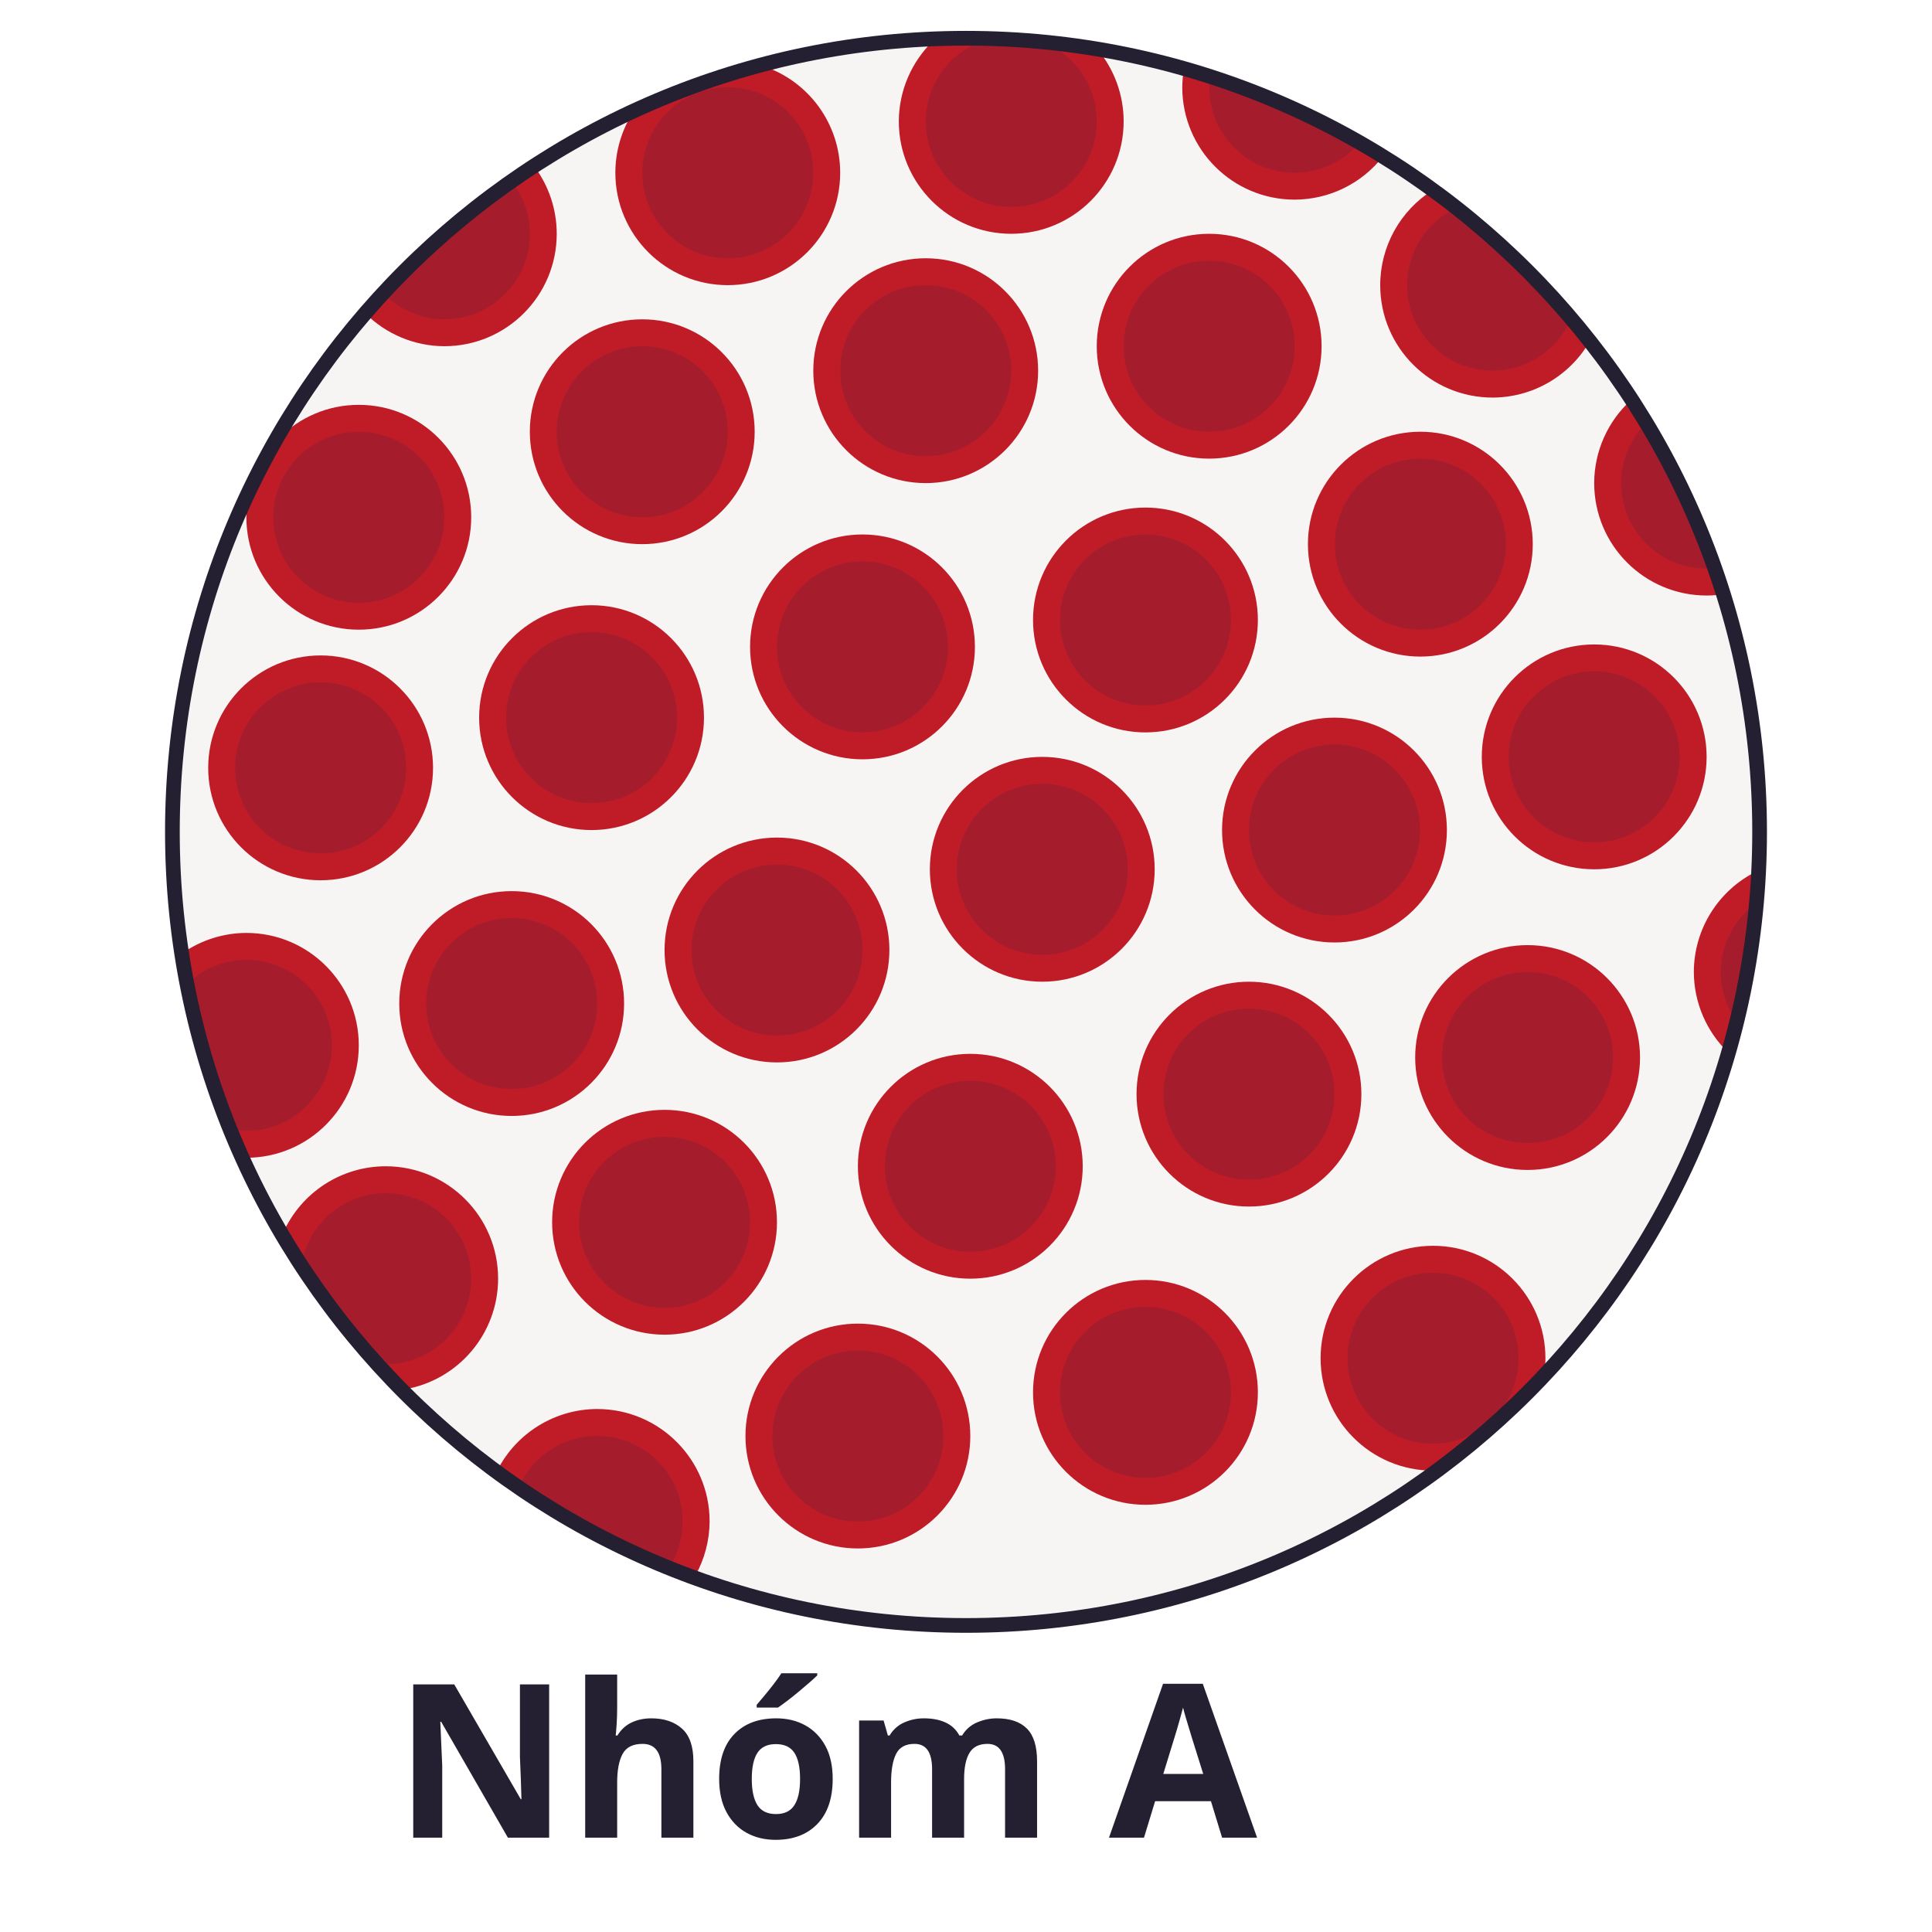
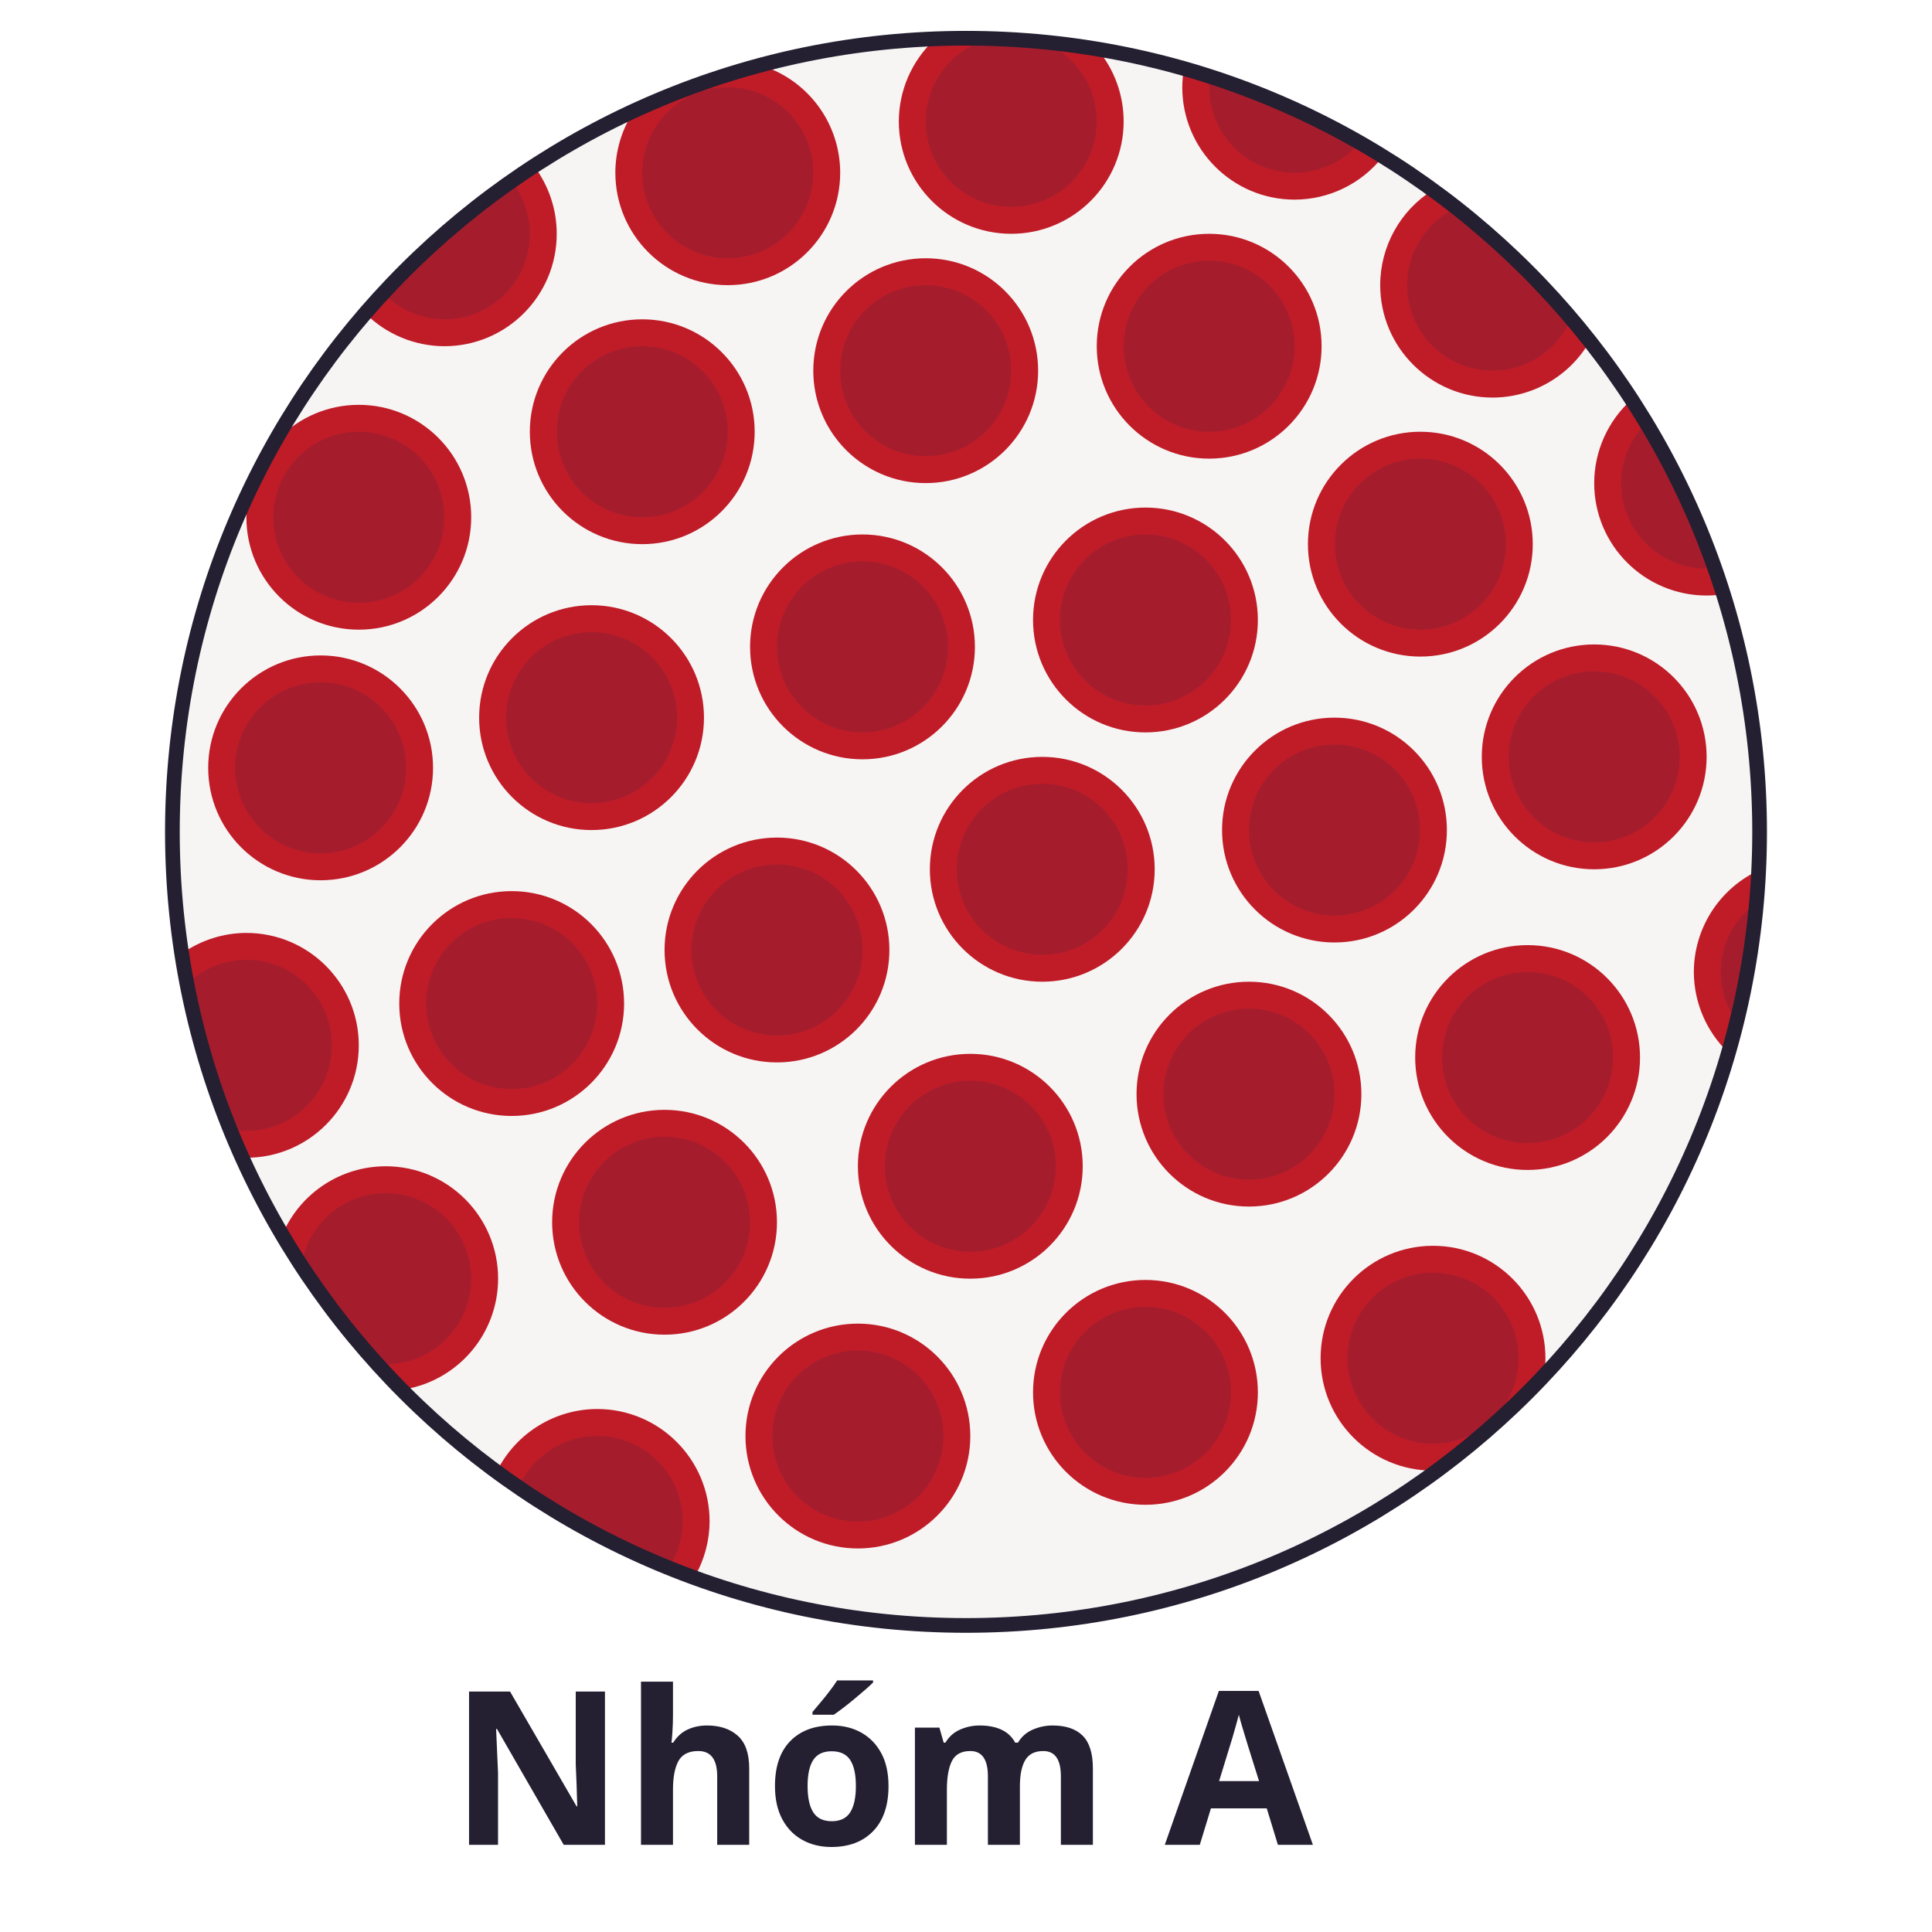
- <svg xmlns="http://www.w3.org/2000/svg" width="1080" height="1080" viewBox="0 0 1080 1080" version="1.1" id="svg1">
-   <defs id="defs1" />
-   <g id="layer4" style="display:inline">
-     <text xml:space="preserve" style="font-weight:bold;font-size:120px;font-family:Cantarell;-inkscape-font-specification:'Cantarell Bold';text-align:center;text-anchor:middle;fill:#241f31;fill-opacity:1;stroke-width:20;stroke-linejoin:round" x="539.467" y="1027.277" id="text1">
-       <tspan id="tspan1" style="font-size:120px;fill:#241f31;fill-opacity:1;stroke-width:20" x="539.467" y="1027.277">Nhóm A</tspan>
-     </text>
+ <svg xmlns="http://www.w3.org/2000/svg" width="1080" height="1080">
+   <text xml:space="preserve" style="-inkscape-font-specification:'Cantarell Bold';text-align:center" x="539.467" y="1031.277" font-weight="700" font-size="120" font-family="Cantarell" text-anchor="middle" fill="#241f31" stroke-width="20" stroke-linejoin="round">
+     <tspan style="-inkscape-font-specification:'Noto Sans Bold'" x="539.467" y="1031.277" font-family="Noto Sans">Nhóm A</tspan>
+   </text>
+   <circle cx="540" cy="540" r="504.447" fill="#f6f5f4" transform="translate(65.102 -9.897) scale(.87944)" />
+   <g transform="translate(239.515 397.45) scale(.87944)">
+     <circle cx="135.891" cy="-177.506" r="71.46" fill="#c01c28" />
+     <circle cx="135.891" cy="-177.506" r="54.359" fill="#a51d2d" />
  </g>
-   <g id="layer3" transform="matrix(0.8794409,0,0,0.8794409,65.10193,-9.896982)" style="display:inline">
-     <g id="g1" style="display:inline">
-       <circle style="fill:#f6f5f4;fill-opacity:1;stroke:none;stroke-width:9.342;stroke-dasharray:none;stroke-opacity:1" id="circle1" cx="540" cy="540" r="504.447" />
-     </g>
-     <g id="layer2" style="display:inline">
-       <g id="g2-6" transform="translate(198.3229,463.188)">
-         <circle style="fill:#c01c28;fill-opacity:1;stroke:none;stroke-width:5" id="path2-1" cx="135.891" cy="-177.506" r="71.46" />
-         <circle style="fill:#a51d2d;fill-opacity:1;stroke:none;stroke-width:4.412" id="path1-1" cx="135.891" cy="-177.506" r="54.359" />
-       </g>
-       <g id="g2-44" transform="translate(378.5014,424.3776)">
-         <circle style="fill:#c01c28;fill-opacity:1;stroke:none;stroke-width:5" id="path2-4" cx="135.891" cy="-177.506" r="71.46" />
-         <circle style="fill:#a51d2d;fill-opacity:1;stroke:none;stroke-width:4.412" id="path1-7" cx="135.891" cy="-177.506" r="54.359" />
-       </g>
-       <g id="g2-9" transform="translate(558.68,408.8285)">
-         <circle style="fill:#c01c28;fill-opacity:1;stroke:none;stroke-width:5" id="path2-7" cx="135.891" cy="-177.506" r="71.46" />
-         <circle style="fill:#a51d2d;fill-opacity:1;stroke:none;stroke-width:4.412" id="path1-5" cx="135.891" cy="-177.506" r="54.359" />
-       </g>
-       <g id="g2-8" transform="translate(18.14435,517.5474)">
-         <circle style="fill:#c01c28;fill-opacity:1;stroke:none;stroke-width:5" id="path2-9" cx="135.891" cy="-177.506" r="71.46" />
-         <circle style="fill:#a51d2d;fill-opacity:1;stroke:none;stroke-width:4.412" id="path1-77" cx="135.891" cy="-177.506" r="54.359" />
-       </g>
-       <g id="g2-0" transform="translate(166.0981,644.9176)">
-         <circle style="fill:#c01c28;fill-opacity:1;stroke:none;stroke-width:5" id="path2-3" cx="135.891" cy="-177.506" r="71.46" />
-         <circle style="fill:#a51d2d;fill-opacity:1;stroke:none;stroke-width:4.412" id="path1-09" cx="135.891" cy="-177.506" r="54.359" />
-       </g>
-       <g id="g2-05" transform="translate(338.3151,599.9462)">
-         <circle style="fill:#c01c28;fill-opacity:1;stroke:none;stroke-width:5" id="path2-94" cx="135.891" cy="-177.506" r="71.46" />
-         <circle style="fill:#a51d2d;fill-opacity:1;stroke:none;stroke-width:4.412" id="path1-6" cx="135.891" cy="-177.506" r="54.359" />
-       </g>
-       <g id="g2-47" transform="translate(518.1761,582.846)">
-         <circle style="fill:#c01c28;fill-opacity:1;stroke:none;stroke-width:5" id="path2-75" cx="135.891" cy="-177.506" r="71.46" />
-         <circle style="fill:#a51d2d;fill-opacity:1;stroke:none;stroke-width:4.412" id="path1-4" cx="135.891" cy="-177.506" r="54.359" />
-       </g>
-       <g id="g2-89" transform="translate(692.9091,534.6476)">
-         <circle style="fill:#c01c28;fill-opacity:1;stroke:none;stroke-width:5" id="path2-36" cx="135.891" cy="-177.506" r="71.46" />
-         <circle style="fill:#a51d2d;fill-opacity:1;stroke:none;stroke-width:4.412" id="path1-8" cx="135.891" cy="-177.506" r="54.359" />
-       </g>
-       <g id="g2-62" transform="translate(115.3202,826.6473)">
-         <circle style="fill:#c01c28;fill-opacity:1;stroke:none;stroke-width:5" id="path2-5" cx="135.891" cy="-177.506" r="71.46" />
-         <circle style="fill:#a51d2d;fill-opacity:1;stroke:none;stroke-width:4.412" id="path1-86" cx="135.891" cy="-177.506" r="54.359" />
-       </g>
-       <g id="g2-69" transform="translate(452.5911,741.3144)">
-         <circle style="fill:#c01c28;fill-opacity:1;stroke:none;stroke-width:5" id="path2-87" cx="135.891" cy="-177.506" r="71.46" />
-         <circle style="fill:#a51d2d;fill-opacity:1;stroke:none;stroke-width:4.412" id="path1-28" cx="135.891" cy="-177.506" r="54.359" />
-       </g>
-       <g id="g2-60" transform="translate(406.8476,930.0792)">
-         <circle style="fill:#c01c28;fill-opacity:1;stroke:none;stroke-width:5" id="path2-27" cx="135.891" cy="-177.506" r="71.46" />
-         <circle style="fill:#a51d2d;fill-opacity:1;stroke:none;stroke-width:4.412" id="path1-61" cx="135.891" cy="-177.506" r="54.359" />
-       </g>
-       <g id="g2-5" transform="translate(518.1761,1073.8)">
-         <circle style="fill:#c01c28;fill-opacity:1;stroke:none;stroke-width:5" id="path2-99" cx="135.891" cy="-177.506" r="71.46" />
-         <circle style="fill:#a51d2d;fill-opacity:1;stroke:none;stroke-width:4.412" id="path1-14" cx="135.891" cy="-177.506" r="54.359" />
-       </g>
-       <g id="g2-75" transform="translate(335.388,1101.563)">
-         <circle style="fill:#c01c28;fill-opacity:1;stroke:none;stroke-width:5" id="path2-870" cx="135.891" cy="-177.506" r="71.46" />
-         <circle style="fill:#a51d2d;fill-opacity:1;stroke:none;stroke-width:4.412" id="path1-48" cx="135.891" cy="-177.506" r="54.359" />
-       </g>
-       <g id="g2-52" transform="translate(638.3268,716.3773)">
-         <circle style="fill:#c01c28;fill-opacity:1;stroke:none;stroke-width:5" id="path2-90" cx="135.891" cy="-177.506" r="71.46" />
-         <circle style="fill:#a51d2d;fill-opacity:1;stroke:none;stroke-width:4.412" id="path1-283" cx="135.891" cy="-177.506" r="54.359" />
-       </g>
-       <g id="g2-09" transform="translate(803.4161,669.8547)">
-         <circle style="fill:#c01c28;fill-opacity:1;stroke:none;stroke-width:5" id="path2-19" cx="135.891" cy="-177.506" r="71.46" />
-         <circle style="fill:#a51d2d;fill-opacity:1;stroke:none;stroke-width:4.412" id="path1-62" cx="135.891" cy="-177.506" r="54.359" />
-       </g>
-       <g id="g2-35" transform="translate(583.9674,884.2337)">
-         <circle style="fill:#c01c28;fill-opacity:1;stroke:none;stroke-width:5" id="path2-17" cx="135.891" cy="-177.506" r="71.46" />
-         <circle style="fill:#a51d2d;fill-opacity:1;stroke:none;stroke-width:4.412" id="path1-43" cx="135.891" cy="-177.506" r="54.359" />
-       </g>
-       <g id="g2-892" transform="translate(761.0871,860.9724)">
-         <circle style="fill:#c01c28;fill-opacity:1;stroke:none;stroke-width:5" id="path2-88" cx="135.891" cy="-177.506" r="71.46" />
-         <circle style="fill:#a51d2d;fill-opacity:1;stroke:none;stroke-width:4.412" id="path1-868" cx="135.891" cy="-177.506" r="54.359" />
-       </g>
-       <g id="g2-7" transform="translate(-6.11885,676.8331)">
-         <circle style="fill:#c01c28;fill-opacity:1;stroke:none;stroke-width:5" id="path2-2" cx="135.891" cy="-177.506" r="71.46" />
-         <circle style="fill:#a51d2d;fill-opacity:1;stroke:none;stroke-width:4.412" id="path1-40" cx="135.891" cy="-177.506" r="54.359" />
-       </g>
-       <g id="g2-90" transform="translate(283.9556,792.6151)">
-         <circle style="fill:#c01c28;fill-opacity:1;stroke:none;stroke-width:5" id="path2-81" cx="135.891" cy="-177.506" r="71.46" />
-         <circle style="fill:#a51d2d;fill-opacity:1;stroke:none;stroke-width:4.412" id="path1-3" cx="135.891" cy="-177.506" r="54.359" />
-       </g>
-       <g id="g2-34" transform="translate(212.496,965.6768)">
-         <circle style="fill:#c01c28;fill-opacity:1;stroke:none;stroke-width:5" id="path2-0" cx="135.891" cy="-177.506" r="71.46" />
-         <circle style="fill:#a51d2d;fill-opacity:1;stroke:none;stroke-width:4.412" id="path1-39" cx="135.891" cy="-177.506" r="54.359" />
-       </g>
-       <g id="g5">
-         <path id="path4" style="fill:#c01c28;fill-opacity:1;stroke:none;stroke-width:5" d="m 1021.217,389.004 a 504.447,504.447 0 0 0 -58.248,-123.676 71.46,71.46 0 0 0 -23.662,53.004 71.46,71.46 0 0 0 71.459,71.459 71.46,71.46 0 0 0 10.451,-0.787 z" />
-         <path id="path5" style="fill:#a51d2d;fill-opacity:1;stroke:none;stroke-width:4.412" d="m 1015.713,372.336 a 504.447,504.447 0 0 0 -43.393,-92.238 54.359,54.359 0 0 0 -15.914,38.234 54.359,54.359 0 0 0 54.359,54.359 54.359,54.359 0 0 0 4.947,-0.355 z" />
-       </g>
-       <g id="g7">
-         <path id="path7" style="display:inline;fill:#c01c28;fill-opacity:1;stroke:none;stroke-width:5" d="m 1024.424,680.234 a 504.447,504.447 0 0 0 18.23,-115.17 71.46,71.46 0 0 0 -40.016,64.043 71.46,71.46 0 0 0 21.785,51.127 z" />
-         <path id="path6" style="display:inline;fill:#a51d2d;fill-opacity:1;stroke:none;stroke-width:4.412" d="m 1028.977,659.309 a 504.447,504.447 0 0 0 12.178,-73.27 54.359,54.359 0 0 0 -21.416,43.068 54.359,54.359 0 0 0 9.238,30.201 z" />
-       </g>
-       <g id="g9">
-         <path id="path9" style="fill:#c01c28;fill-opacity:1;stroke:none;stroke-width:5" d="m 936.426,228.289 a 504.447,504.447 0 0 0 -99.783,-96.18 71.46,71.46 0 0 0 -33.354,60.402 71.46,71.46 0 0 0 71.461,71.461 71.46,71.46 0 0 0 61.676,-35.684 z" />
-         <path id="path8" style="display:inline;fill:#a51d2d;fill-opacity:1;stroke:none;stroke-width:4.412" d="m 924.658,213.855 a 504.447,504.447 0 0 0 -73.145,-70.434 54.359,54.359 0 0 0 -31.125,49.09 54.359,54.359 0 0 0 54.361,54.359 54.359,54.359 0 0 0 49.908,-33.016 z" />
-       </g>
-       <g id="g10">
-         <path id="path2-86" style="fill:#c01c28;fill-opacity:1;stroke:none;stroke-width:5" d="M 804.91,110.852 A 504.447,504.447 0 0 0 678.512,55.082 71.46,71.46 0 0 0 677.471,66.693 71.46,71.46 0 0 0 748.93,138.152 71.46,71.46 0 0 0 804.91,110.852 Z" />
-         <path id="path1-0" style="fill:#a51d2d;fill-opacity:1;stroke:none;stroke-width:4.412" d="m 790.145,102.113 a 504.447,504.447 0 0 0 -95.104,-41.994 54.359,54.359 0 0 0 -0.471,6.574 54.359,54.359 0 0 0 54.359,54.359 54.359,54.359 0 0 0 41.215,-18.939 z" />
-       </g>
-       <g id="g11">
-         <path id="path2-18" style="fill:#c01c28;fill-opacity:1;stroke:none;stroke-width:5" d="M 623.658,42.686 A 504.447,504.447 0 0 0 540,35.553 504.447,504.447 0 0 0 519.322,37.031 71.46,71.46 0 0 0 497.291,88.402 71.46,71.46 0 0 0 568.752,159.863 71.46,71.46 0 0 0 640.211,88.402 71.46,71.46 0 0 0 623.658,42.686 Z" />
-         <path id="path1-9" style="fill:#a51d2d;fill-opacity:1;stroke:none;stroke-width:4.412" d="M 588.941,37.945 A 504.447,504.447 0 0 0 554.938,35.92 54.359,54.359 0 0 0 514.393,88.402 54.359,54.359 0 0 0 568.752,142.764 54.359,54.359 0 0 0 623.111,88.402 54.359,54.359 0 0 0 588.941,37.945 Z" />
-       </g>
-       <g id="g12">
-         <path id="path11" style="fill:#c01c28;fill-opacity:1;stroke:none;stroke-width:5" d="m 410.83,53.17 a 504.447,504.447 0 0 0 -82.129,28.92 71.46,71.46 0 0 0 -11.588,38.963 71.46,71.46 0 0 0 71.459,71.459 71.46,71.46 0 0 0 71.461,-71.459 71.46,71.46 0 0 0 -49.203,-67.883 z" />
-         <path id="path1-10" style="fill:#a51d2d;fill-opacity:1;stroke:none;stroke-width:4.412" d="m 388.572,66.693 a 54.359,54.359 0 0 0 -54.359,54.359 54.359,54.359 0 0 0 54.359,54.359 54.359,54.359 0 0 0 54.359,-54.359 54.359,54.359 0 0 0 -54.359,-54.359 z" />
-       </g>
-       <g id="g13">
-         <path id="path13" style="fill:#c01c28;fill-opacity:1;stroke:none;stroke-width:5" d="m 265.52,116.947 a 504.447,504.447 0 0 0 -107.346,93.498 71.46,71.46 0 0 0 50.221,20.877 71.46,71.46 0 0 0 71.459,-71.459 71.46,71.46 0 0 0 -14.334,-42.916 z" />
-         <path id="path12" style="fill:#a51d2d;fill-opacity:1;stroke:none;stroke-width:4.412" d="m 251.832,127.193 a 504.447,504.447 0 0 0 -81.695,71.092 54.359,54.359 0 0 0 38.258,15.938 54.359,54.359 0 0 0 54.359,-54.359 54.359,54.359 0 0 0 -10.922,-32.67 z" />
-       </g>
-       <g id="g15">
-         <path id="path15" style="fill:#c01c28;fill-opacity:1;stroke:none;stroke-width:5" d="m 41.855,617.158 a 504.447,504.447 0 0 0 38.33,129.844 71.46,71.46 0 0 0 2.389,0.17 71.46,71.46 0 0 0 71.461,-71.459 71.46,71.46 0 0 0 -71.461,-71.459 71.46,71.46 0 0 0 -40.719,12.904 z" />
-         <path id="path14" style="fill:#a51d2d;fill-opacity:1;stroke:none;stroke-width:4.412" d="m 45.893,635.715 a 504.447,504.447 0 0 0 27.67,93.527 54.359,54.359 0 0 0 9.012,0.83 54.359,54.359 0 0 0 54.361,-54.359 54.359,54.359 0 0 0 -54.361,-54.359 54.359,54.359 0 0 0 -36.682,14.361 z" />
-       </g>
-       <g id="g17">
-         <path id="path17" style="fill:#c01c28;fill-opacity:1;stroke:none;stroke-width:5" d="m 105.916,794.93 a 504.447,504.447 0 0 0 76.936,99.5 71.46,71.46 0 0 0 59.742,-70.396 71.46,71.46 0 0 0 -71.459,-71.459 71.46,71.46 0 0 0 -65.219,42.355 z" />
-         <path id="path16" style="fill:#a51d2d;fill-opacity:1;stroke:none;stroke-width:4.412" d="m 117.549,815.283 a 504.447,504.447 0 0 0 48.934,62.777 54.359,54.359 0 0 0 4.652,0.332 54.359,54.359 0 0 0 54.359,-54.359 54.359,54.359 0 0 0 -54.359,-54.359 54.359,54.359 0 0 0 -53.586,45.609 z" />
-       </g>
-       <g id="g19">
-         <path id="path19" style="fill:#c01c28;fill-opacity:1;stroke:none;stroke-width:5" d="m 242.225,945.615 a 504.447,504.447 0 0 0 125.711,67.23 71.46,71.46 0 0 0 9.094,-34.514 71.46,71.46 0 0 0 -71.459,-71.459 71.46,71.46 0 0 0 -63.346,38.742 z" />
-         <path id="path18" style="fill:#a51d2d;fill-opacity:1;stroke:none;stroke-width:4.412" d="m 256.045,955.961 a 504.447,504.447 0 0 0 95.746,50.861 54.359,54.359 0 0 0 8.139,-28.49 54.359,54.359 0 0 0 -54.359,-54.359 54.359,54.359 0 0 0 -49.525,31.988 z" />
-       </g>
-       <g id="g20">
-         <path id="path20" style="fill:#c01c28;fill-opacity:1;stroke:none;stroke-width:5" d="m 837.24,946.016 a 504.447,504.447 0 0 0 70.406,-62.084 71.46,71.46 0 0 0 0.668,-9.348 71.46,71.46 0 0 0 -71.459,-71.459 71.46,71.46 0 0 0 -71.461,71.459 71.46,71.46 0 0 0 71.461,71.459 71.46,71.46 0 0 0 0.385,-0.027 z" />
-         <circle style="fill:#a51d2d;fill-opacity:1;stroke:none;stroke-width:4.412" id="path1-64" cx="836.855" cy="874.584" r="54.359" />
-       </g>
-     </g>
-     <g id="layer1" style="display:inline">
-       <circle style="fill:none;fill-opacity:1;stroke:#241f31;stroke-width:9.342;stroke-dasharray:none;stroke-opacity:1" id="path3" cx="540" cy="540" r="504.447" />
-     </g>
+   <g transform="translate(397.972 363.318) scale(.87944)">
+     <circle cx="135.891" cy="-177.506" r="71.46" fill="#c01c28" />
+     <circle cx="135.891" cy="-177.506" r="54.359" fill="#a51d2d" />
  </g>
+   <g transform="translate(556.428 349.644) scale(.87944)">
+     <circle cx="135.891" cy="-177.506" r="71.46" fill="#c01c28" />
+     <circle cx="135.891" cy="-177.506" r="54.359" fill="#a51d2d" />
+   </g>
+   <g transform="translate(81.059 445.255) scale(.87944)">
+     <circle cx="135.891" cy="-177.506" r="71.46" fill="#c01c28" />
+     <circle cx="135.891" cy="-177.506" r="54.359" fill="#a51d2d" />
+   </g>
+   <g transform="translate(211.175 557.27) scale(.87944)">
+     <circle cx="135.891" cy="-177.506" r="71.46" fill="#c01c28" />
+     <circle cx="135.891" cy="-177.506" r="54.359" fill="#a51d2d" />
+   </g>
+   <g transform="translate(362.63 517.72) scale(.87944)">
+     <circle cx="135.891" cy="-177.506" r="71.46" fill="#c01c28" />
+     <circle cx="135.891" cy="-177.506" r="54.359" fill="#a51d2d" />
+   </g>
+   <g transform="translate(520.807 502.682) scale(.87944)">
+     <circle cx="135.891" cy="-177.506" r="71.46" fill="#c01c28" />
+     <circle cx="135.891" cy="-177.506" r="54.359" fill="#a51d2d" />
+   </g>
+   <g transform="translate(674.475 460.294) scale(.87944)">
+     <circle cx="135.891" cy="-177.506" r="71.46" fill="#c01c28" />
+     <circle cx="135.891" cy="-177.506" r="54.359" fill="#a51d2d" />
+   </g>
+   <g transform="translate(166.52 717.09) scale(.87944)">
+     <circle cx="135.891" cy="-177.506" r="71.46" fill="#c01c28" />
+     <circle cx="135.891" cy="-177.506" r="54.359" fill="#a51d2d" />
+   </g>
+   <g transform="translate(463.13 642.045) scale(.87944)">
+     <circle cx="135.891" cy="-177.506" r="71.46" fill="#c01c28" />
+     <circle cx="135.891" cy="-177.506" r="54.359" fill="#a51d2d" />
+   </g>
+   <g transform="translate(422.9 808.053) scale(.87944)">
+     <circle cx="135.891" cy="-177.506" r="71.46" fill="#c01c28" />
+     <circle cx="135.891" cy="-177.506" r="54.359" fill="#a51d2d" />
+   </g>
+   <g transform="translate(520.807 934.447) scale(.87944)">
+     <circle cx="135.891" cy="-177.506" r="71.46" fill="#c01c28" />
+     <circle cx="135.891" cy="-177.506" r="54.359" fill="#a51d2d" />
+   </g>
+   <g transform="translate(360.056 958.863) scale(.87944)">
+     <circle cx="135.891" cy="-177.506" r="71.46" fill="#c01c28" />
+     <circle cx="135.891" cy="-177.506" r="54.359" fill="#a51d2d" />
+   </g>
+   <g transform="translate(626.473 620.115) scale(.87944)">
+     <circle cx="135.891" cy="-177.506" r="71.46" fill="#c01c28" />
+     <circle cx="135.891" cy="-177.506" r="54.359" fill="#a51d2d" />
+   </g>
+   <g transform="translate(771.659 579.2) scale(.87944)">
+     <circle cx="135.891" cy="-177.506" r="71.46" fill="#c01c28" />
+     <circle cx="135.891" cy="-177.506" r="54.359" fill="#a51d2d" />
+   </g>
+   <g transform="translate(578.667 767.734) scale(.87944)">
+     <circle cx="135.891" cy="-177.506" r="71.46" fill="#c01c28" />
+     <circle cx="135.891" cy="-177.506" r="54.359" fill="#a51d2d" />
+   </g>
+   <g transform="translate(734.433 747.277) scale(.87944)">
+     <circle cx="135.891" cy="-177.506" r="71.46" fill="#c01c28" />
+     <circle cx="135.891" cy="-177.506" r="54.359" fill="#a51d2d" />
+   </g>
+   <g transform="translate(59.72 585.338) scale(.87944)">
+     <circle cx="135.891" cy="-177.506" r="71.46" fill="#c01c28" />
+     <circle cx="135.891" cy="-177.506" r="54.359" fill="#a51d2d" />
+   </g>
+   <g transform="translate(314.824 687.161) scale(.87944)">
+     <circle cx="135.891" cy="-177.506" r="71.46" fill="#c01c28" />
+     <circle cx="135.891" cy="-177.506" r="54.359" fill="#a51d2d" />
+   </g>
+   <g transform="translate(251.98 839.359) scale(.87944)">
+     <circle cx="135.891" cy="-177.506" r="71.46" fill="#c01c28" />
+     <circle cx="135.891" cy="-177.506" r="54.359" fill="#a51d2d" />
+   </g>
+   <path d="M963.201 332.209a443.63 443.63 0 0 0-51.226-108.766 62.845 62.845 0 0 0-20.809 46.614A62.845 62.845 0 0 0 954.01 332.9a62.845 62.845 0 0 0 9.19-.692z" fill="#c01c28" />
+   <path d="M958.36 317.55a443.63 443.63 0 0 0-38.16-81.118 47.806 47.806 0 0 0-13.996 33.625 47.806 47.806 0 0 0 47.806 47.806 47.806 47.806 0 0 0 4.35-.313z" fill="#a51d2d" />
+   <path d="M966.021 588.328a443.63 443.63 0 0 0 16.033-101.285 62.845 62.845 0 0 0-35.191 56.322 62.845 62.845 0 0 0 19.158 44.963z" fill="#c01c28" />
+   <path d="M970.026 569.926a443.63 443.63 0 0 0 10.708-64.437 47.806 47.806 0 0 0-18.834 37.876 47.806 47.806 0 0 0 8.126 26.56z" fill="#a51d2d" />
+   <path d="M888.632 190.87a443.63 443.63 0 0 0-87.753-84.584 62.845 62.845 0 0 0-29.333 53.12 62.845 62.845 0 0 0 62.846 62.845 62.845 62.845 0 0 0 54.24-31.382z" fill="#c01c28" />
+   <path d="M878.283 178.176a443.63 443.63 0 0 0-64.326-61.942 47.806 47.806 0 0 0-27.372 43.172 47.806 47.806 0 0 0 47.807 47.806 47.806 47.806 0 0 0 43.891-29.036z" fill="#a51d2d" />
+   <path d="M772.972 87.59a443.63 443.63 0 0 0-111.16-49.046 62.845 62.845 0 0 0-.915 10.211 62.845 62.845 0 0 0 62.844 62.845 62.845 62.845 0 0 0 49.231-24.01Z" fill="#c01c28" />
+   <path d="M759.987 79.905a443.63 443.63 0 0 0-83.639-36.93 47.806 47.806 0 0 0-.413 5.781 47.806 47.806 0 0 0 47.805 47.807 47.806 47.806 0 0 0 36.246-16.657z" fill="#a51d2d" />
+   <path d="M613.572 27.643A443.63 443.63 0 0 0 540 21.37a443.63 443.63 0 0 0-18.185 1.3 62.845 62.845 0 0 0-19.375 45.177 62.845 62.845 0 0 0 62.844 62.846 62.845 62.845 0 0 0 62.845-62.845 62.845 62.845 0 0 0-14.557-40.205Z" fill="#c01c28" />
+   <path d="M583.04 23.473a443.63 443.63 0 0 0-29.904-1.78 47.806 47.806 0 0 0-35.656 46.154 47.806 47.806 0 0 0 47.805 47.808 47.806 47.806 0 0 0 47.807-47.808 47.806 47.806 0 0 0-30.05-44.374Z" fill="#a51d2d" />
+   <path d="M426.402 36.863a443.63 443.63 0 0 0-72.227 25.433 62.845 62.845 0 0 0-10.191 34.266 62.845 62.845 0 0 0 62.845 62.844 62.845 62.845 0 0 0 62.844-62.845 62.845 62.845 0 0 0-43.27-59.698z" fill="#c01c28" />
+   <path d="M406.828 48.755a47.806 47.806 0 0 0-47.807 47.807 47.806 47.806 0 0 0 47.807 47.806 47.806 47.806 0 0 0 47.806-47.806 47.806 47.806 0 0 0-47.806-47.807z" fill="#a51d2d" />
+   <path d="M298.61 92.95a443.63 443.63 0 0 0-94.403 82.227 62.845 62.845 0 0 0 44.165 18.36 62.845 62.845 0 0 0 62.845-62.844A62.845 62.845 0 0 0 298.61 92.95z" fill="#c01c28" />
+   <path d="M286.573 101.962a443.63 443.63 0 0 0-71.846 62.52 47.806 47.806 0 0 0 33.646 14.017 47.806 47.806 0 0 0 47.805-47.806 47.806 47.806 0 0 0-9.605-28.731z" fill="#a51d2d" />
+   <path d="M101.911 532.856a443.63 443.63 0 0 0 33.709 114.19 62.845 62.845 0 0 0 2.102.15 62.845 62.845 0 0 0 62.845-62.845 62.845 62.845 0 0 0-62.845-62.843 62.845 62.845 0 0 0-35.811 11.348z" fill="#c01c28" />
+   <path d="M105.462 549.176a443.63 443.63 0 0 0 24.334 82.252 47.806 47.806 0 0 0 7.925.73 47.806 47.806 0 0 0 47.808-47.807 47.806 47.806 0 0 0-47.808-47.804 47.806 47.806 0 0 0-32.259 12.628z" fill="#a51d2d" />
+   <path d="M158.249 689.196a443.63 443.63 0 0 0 67.66 87.505 62.845 62.845 0 0 0 52.54-61.91 62.845 62.845 0 0 0-62.845-62.844 62.845 62.845 0 0 0-57.355 37.25z" fill="#c01c28" />
+   <path d="M168.48 707.095a443.63 443.63 0 0 0 43.033 55.21 47.806 47.806 0 0 0 4.092.292 47.806 47.806 0 0 0 47.806-47.806 47.806 47.806 0 0 0-47.806-47.807 47.806 47.806 0 0 0-47.126 40.111z" fill="#a51d2d" />
+   <path d="M278.124 821.715a443.63 443.63 0 0 0 110.555 59.124 62.845 62.845 0 0 0 7.997-30.352 62.845 62.845 0 0 0-62.844-62.844 62.845 62.845 0 0 0-55.708 34.072z" fill="#c01c28" />
+   <path d="M290.278 830.812a443.63 443.63 0 0 0 84.203 44.73 47.806 47.806 0 0 0 7.158-25.055 47.806 47.806 0 0 0-47.807-47.806 47.806 47.806 0 0 0-43.554 28.132z" fill="#a51d2d" />
+   <g transform="translate(65.102 -9.897) scale(.87944)">
+     <path d="M837.24 946.016a504.447 504.447 0 0 0 70.406-62.084 71.46 71.46 0 0 0 .668-9.348 71.46 71.46 0 0 0-71.459-71.459 71.46 71.46 0 0 0-71.46 71.459 71.46 71.46 0 0 0 71.46 71.459 71.46 71.46 0 0 0 .385-.027z" fill="#c01c28" />
+     <circle cx="836.855" cy="874.584" r="54.359" fill="#a51d2d" />
+   </g>
+   <circle cx="540" cy="540" r="504.447" fill="none" stroke="#241f31" stroke-width="9.342" transform="translate(65.102 -9.897) scale(.87944)" />
</svg>
